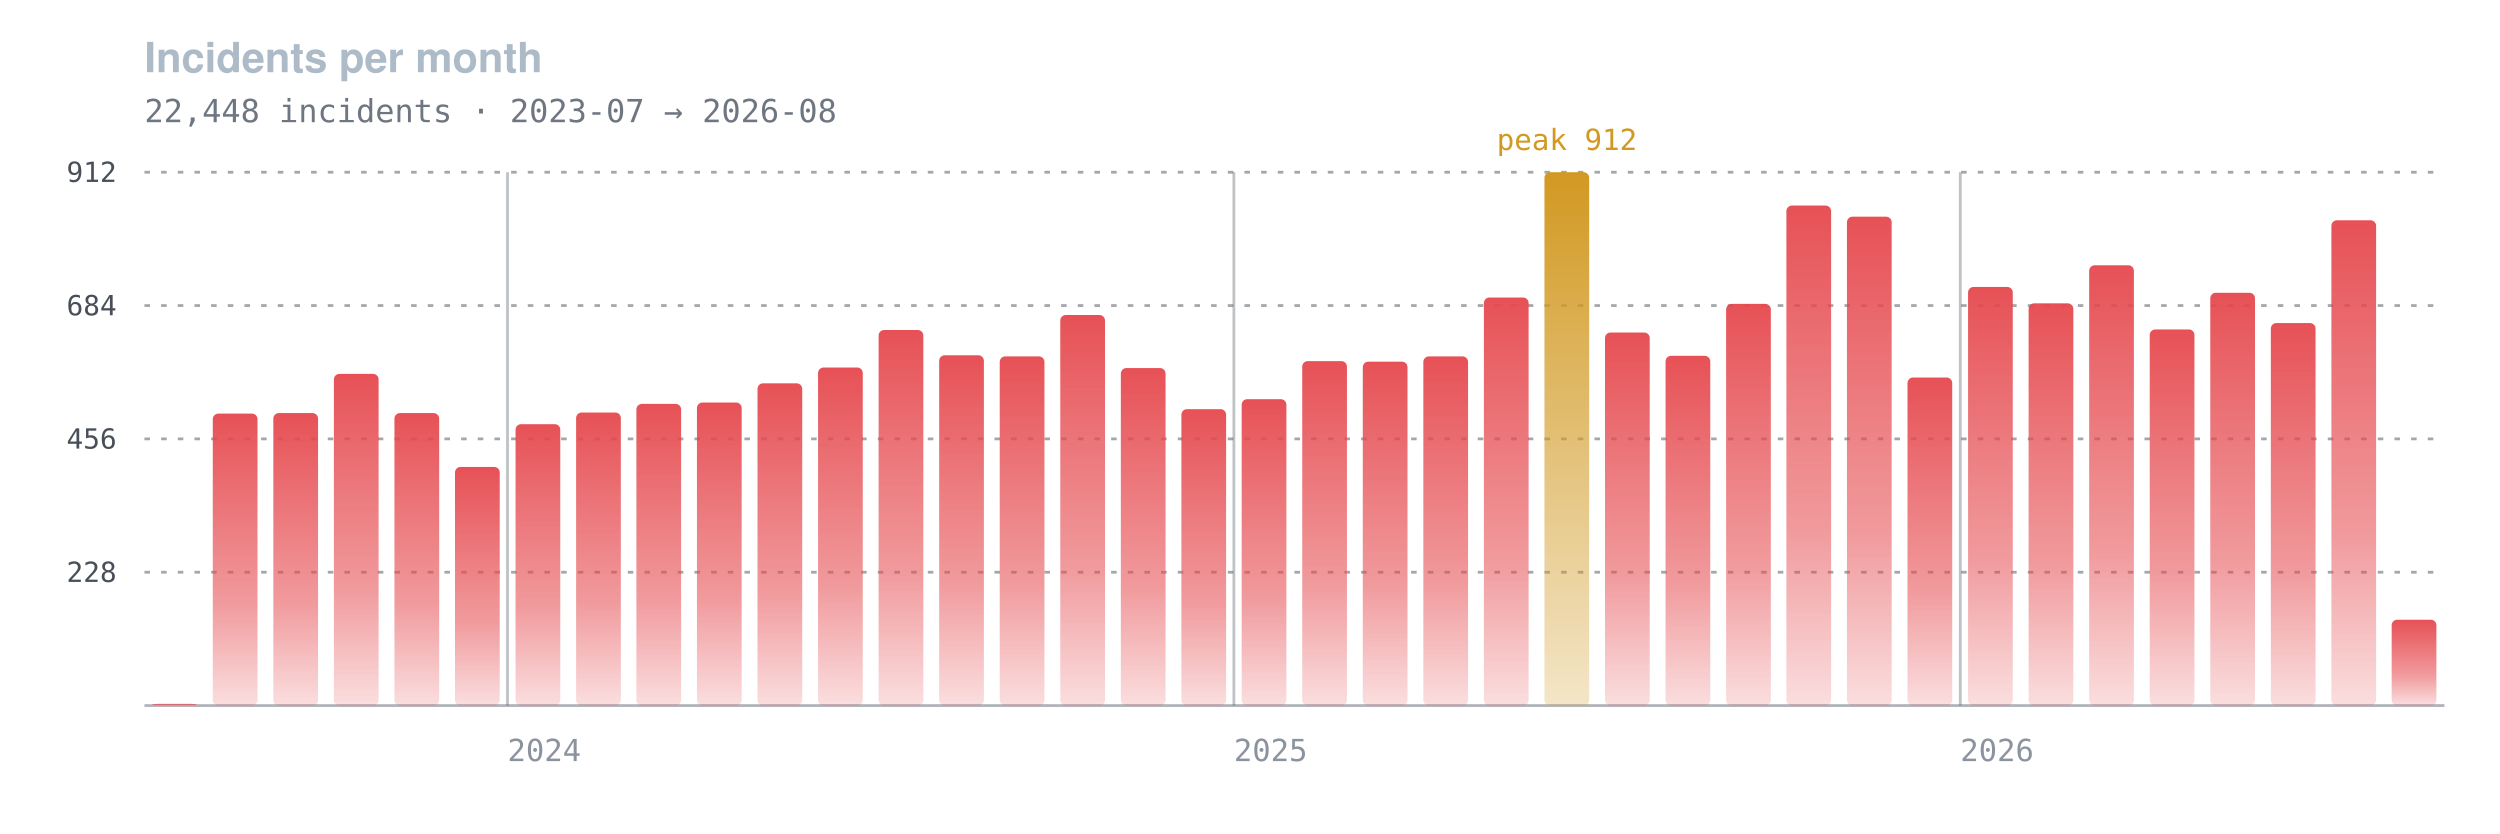
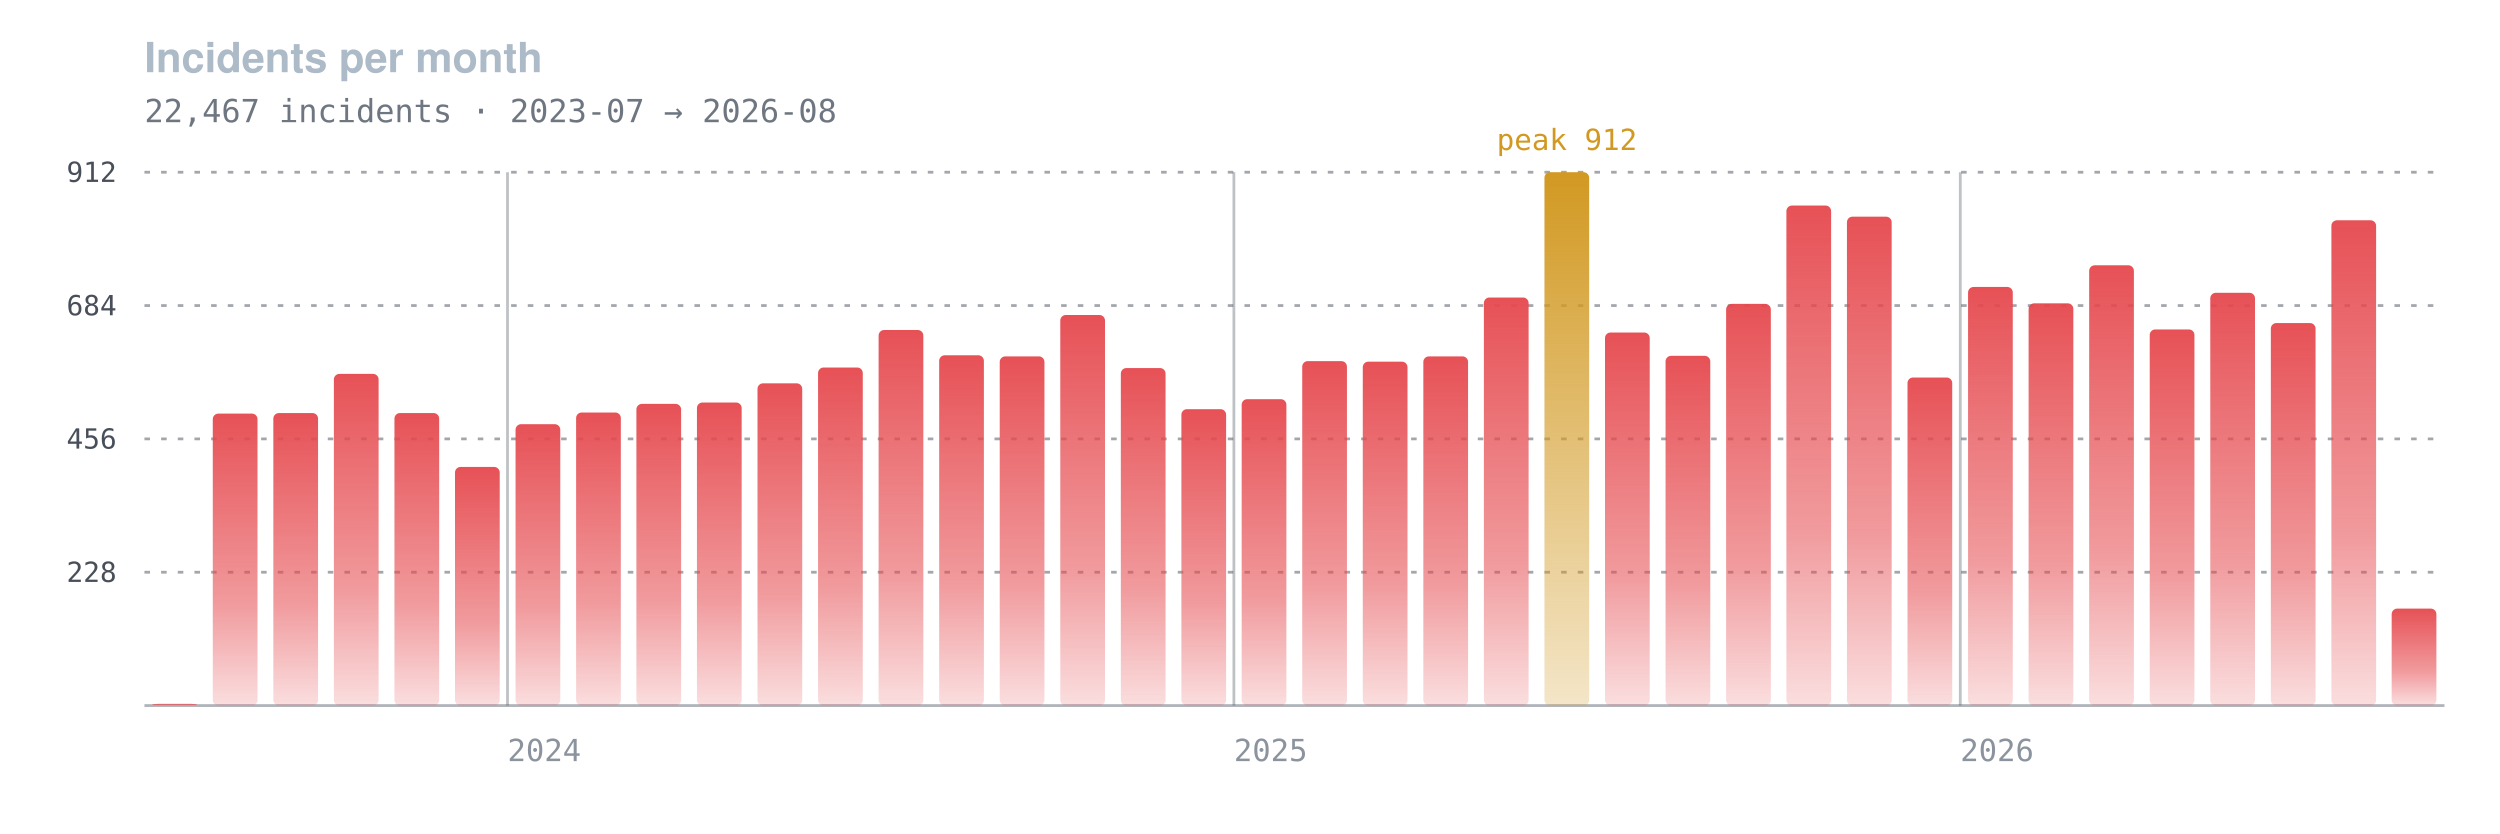
<svg xmlns="http://www.w3.org/2000/svg" viewBox="0 0 900 300" width="900" height="300" role="img">
  <defs>
    <linearGradient id="bg" x1="0" y1="0" x2="0" y2="1">
      <stop offset="0%" stop-color="#e5484d" stop-opacity="0.95" />
      <stop offset="65%" stop-color="#e5484d" stop-opacity="0.55" />
      <stop offset="100%" stop-color="#e5484d" stop-opacity="0.18" />
    </linearGradient>
    <linearGradient id="pk" x1="0" y1="0" x2="0" y2="1">
      <stop offset="0%" stop-color="#d29922" stop-opacity="1" />
      <stop offset="100%" stop-color="#d29922" stop-opacity="0.25" />
    </linearGradient>
  </defs>
  <text x="52" y="26" fill="#adbac7" font-size="15" font-family="-apple-system,BlinkMacSystemFont,Segoe UI,Helvetica,Arial,sans-serif" font-weight="600">Incidents per month</text>
-   <text x="52" y="44" fill="#6e7681" font-size="11.5" font-family="ui-monospace,SFMono-Regular,Menlo,Consolas,monospace">22,448 incidents · 2023-07 → 2026-08</text>
+   <text x="52" y="44" fill="#6e7681" font-size="11.5" font-family="ui-monospace,SFMono-Regular,Menlo,Consolas,monospace">22,467 incidents · 2023-07 → 2026-08</text>
  <line x1="52" y1="206.0" x2="880" y2="206.0" stroke="#484f58" stroke-width="1" stroke-dasharray="2 4" opacity="0.5" />
  <text x="42" y="209.5" fill="#484f58" font-size="10" font-family="ui-monospace,SFMono-Regular,Menlo,Consolas,monospace" text-anchor="end">228</text>
  <line x1="52" y1="158.0" x2="880" y2="158.0" stroke="#484f58" stroke-width="1" stroke-dasharray="2 4" opacity="0.5" />
  <text x="42" y="161.5" fill="#484f58" font-size="10" font-family="ui-monospace,SFMono-Regular,Menlo,Consolas,monospace" text-anchor="end">456</text>
  <line x1="52" y1="110.0" x2="880" y2="110.0" stroke="#484f58" stroke-width="1" stroke-dasharray="2 4" opacity="0.5" />
  <text x="42" y="113.5" fill="#484f58" font-size="10" font-family="ui-monospace,SFMono-Regular,Menlo,Consolas,monospace" text-anchor="end">684</text>
  <line x1="52" y1="62.0" x2="880" y2="62.0" stroke="#484f58" stroke-width="1" stroke-dasharray="2 4" opacity="0.5" />
  <text x="42" y="65.5" fill="#484f58" font-size="10" font-family="ui-monospace,SFMono-Regular,Menlo,Consolas,monospace" text-anchor="end">912</text>
  <line x1="52" y1="254" x2="880" y2="254" stroke="#6e7681" stroke-width="1" opacity="0.55" />
  <rect x="54.8" y="253.4" width="16.1" height="0.6" rx="2" fill="url(#bg)" />
  <rect x="76.6" y="148.9" width="16.1" height="105.1" rx="2" fill="url(#bg)" />
  <rect x="98.4" y="148.7" width="16.1" height="105.3" rx="2" fill="url(#bg)" />
  <rect x="120.2" y="134.6" width="16.1" height="119.4" rx="2" fill="url(#bg)" />
  <rect x="142.0" y="148.7" width="16.1" height="105.3" rx="2" fill="url(#bg)" />
  <rect x="163.8" y="168.1" width="16.1" height="85.9" rx="2" fill="url(#bg)" />
  <rect x="185.6" y="152.7" width="16.1" height="101.3" rx="2" fill="url(#bg)" />
  <line x1="182.7" y1="62" x2="182.7" y2="254" stroke="#484f58" stroke-width="1" opacity="0.35" />
  <text x="182.7" y="274" fill="#8b949e" font-size="11" font-family="ui-monospace,SFMono-Regular,Menlo,Consolas,monospace">2024</text>
  <rect x="207.4" y="148.5" width="16.1" height="105.5" rx="2" fill="url(#bg)" />
  <rect x="229.1" y="145.4" width="16.1" height="108.6" rx="2" fill="url(#bg)" />
  <rect x="250.9" y="144.9" width="16.1" height="109.1" rx="2" fill="url(#bg)" />
  <rect x="272.7" y="138.0" width="16.1" height="116.0" rx="2" fill="url(#bg)" />
  <rect x="294.5" y="132.3" width="16.1" height="121.7" rx="2" fill="url(#bg)" />
  <rect x="316.3" y="118.8" width="16.1" height="135.2" rx="2" fill="url(#bg)" />
  <rect x="338.1" y="127.9" width="16.1" height="126.1" rx="2" fill="url(#bg)" />
  <rect x="359.9" y="128.3" width="16.1" height="125.7" rx="2" fill="url(#bg)" />
  <rect x="381.7" y="113.4" width="16.1" height="140.6" rx="2" fill="url(#bg)" />
  <rect x="403.5" y="132.5" width="16.1" height="121.5" rx="2" fill="url(#bg)" />
  <rect x="425.3" y="147.3" width="16.1" height="106.7" rx="2" fill="url(#bg)" />
  <rect x="447.0" y="143.7" width="16.1" height="110.3" rx="2" fill="url(#bg)" />
  <line x1="444.2" y1="62" x2="444.2" y2="254" stroke="#484f58" stroke-width="1" opacity="0.35" />
  <text x="444.2" y="274" fill="#8b949e" font-size="11" font-family="ui-monospace,SFMono-Regular,Menlo,Consolas,monospace">2025</text>
  <rect x="468.8" y="130.0" width="16.1" height="124.0" rx="2" fill="url(#bg)" />
  <rect x="490.6" y="130.2" width="16.1" height="123.8" rx="2" fill="url(#bg)" />
  <rect x="512.4" y="128.3" width="16.1" height="125.7" rx="2" fill="url(#bg)" />
  <rect x="534.2" y="107.1" width="16.1" height="146.9" rx="2" fill="url(#bg)" />
  <rect x="556.0" y="62.0" width="16.1" height="192.0" rx="2" fill="url(#pk)" />
  <rect x="577.8" y="119.7" width="16.1" height="134.3" rx="2" fill="url(#bg)" />
  <rect x="599.6" y="128.1" width="16.1" height="125.9" rx="2" fill="url(#bg)" />
  <rect x="621.4" y="109.4" width="16.1" height="144.6" rx="2" fill="url(#bg)" />
  <rect x="643.1" y="74.0" width="16.1" height="180.0" rx="2" fill="url(#bg)" />
  <rect x="664.9" y="78.0" width="16.1" height="176.0" rx="2" fill="url(#bg)" />
  <rect x="686.7" y="135.9" width="16.1" height="118.1" rx="2" fill="url(#bg)" />
  <rect x="708.5" y="103.3" width="16.1" height="150.7" rx="2" fill="url(#bg)" />
  <line x1="705.7" y1="62" x2="705.7" y2="254" stroke="#484f58" stroke-width="1" opacity="0.35" />
  <text x="705.7" y="274" fill="#8b949e" font-size="11" font-family="ui-monospace,SFMono-Regular,Menlo,Consolas,monospace">2026</text>
  <rect x="730.3" y="109.2" width="16.1" height="144.8" rx="2" fill="url(#bg)" />
  <rect x="752.1" y="95.5" width="16.1" height="158.5" rx="2" fill="url(#bg)" />
  <rect x="773.9" y="118.6" width="16.1" height="135.4" rx="2" fill="url(#bg)" />
  <rect x="795.7" y="105.4" width="16.1" height="148.6" rx="2" fill="url(#bg)" />
  <rect x="817.5" y="116.3" width="16.1" height="137.7" rx="2" fill="url(#bg)" />
  <rect x="839.3" y="79.3" width="16.1" height="174.7" rx="2" fill="url(#bg)" />
-   <rect x="861.0" y="223.1" width="16.1" height="30.9" rx="2" fill="url(#bg)" />
+   <rect x="861.0" y="219.1" width="16.1" height="34.9" rx="2" fill="url(#bg)" />
  <text x="564.1" y="54.0" fill="#d29922" font-size="10.5" font-family="ui-monospace,SFMono-Regular,Menlo,Consolas,monospace" text-anchor="middle">peak 912</text>
</svg>
